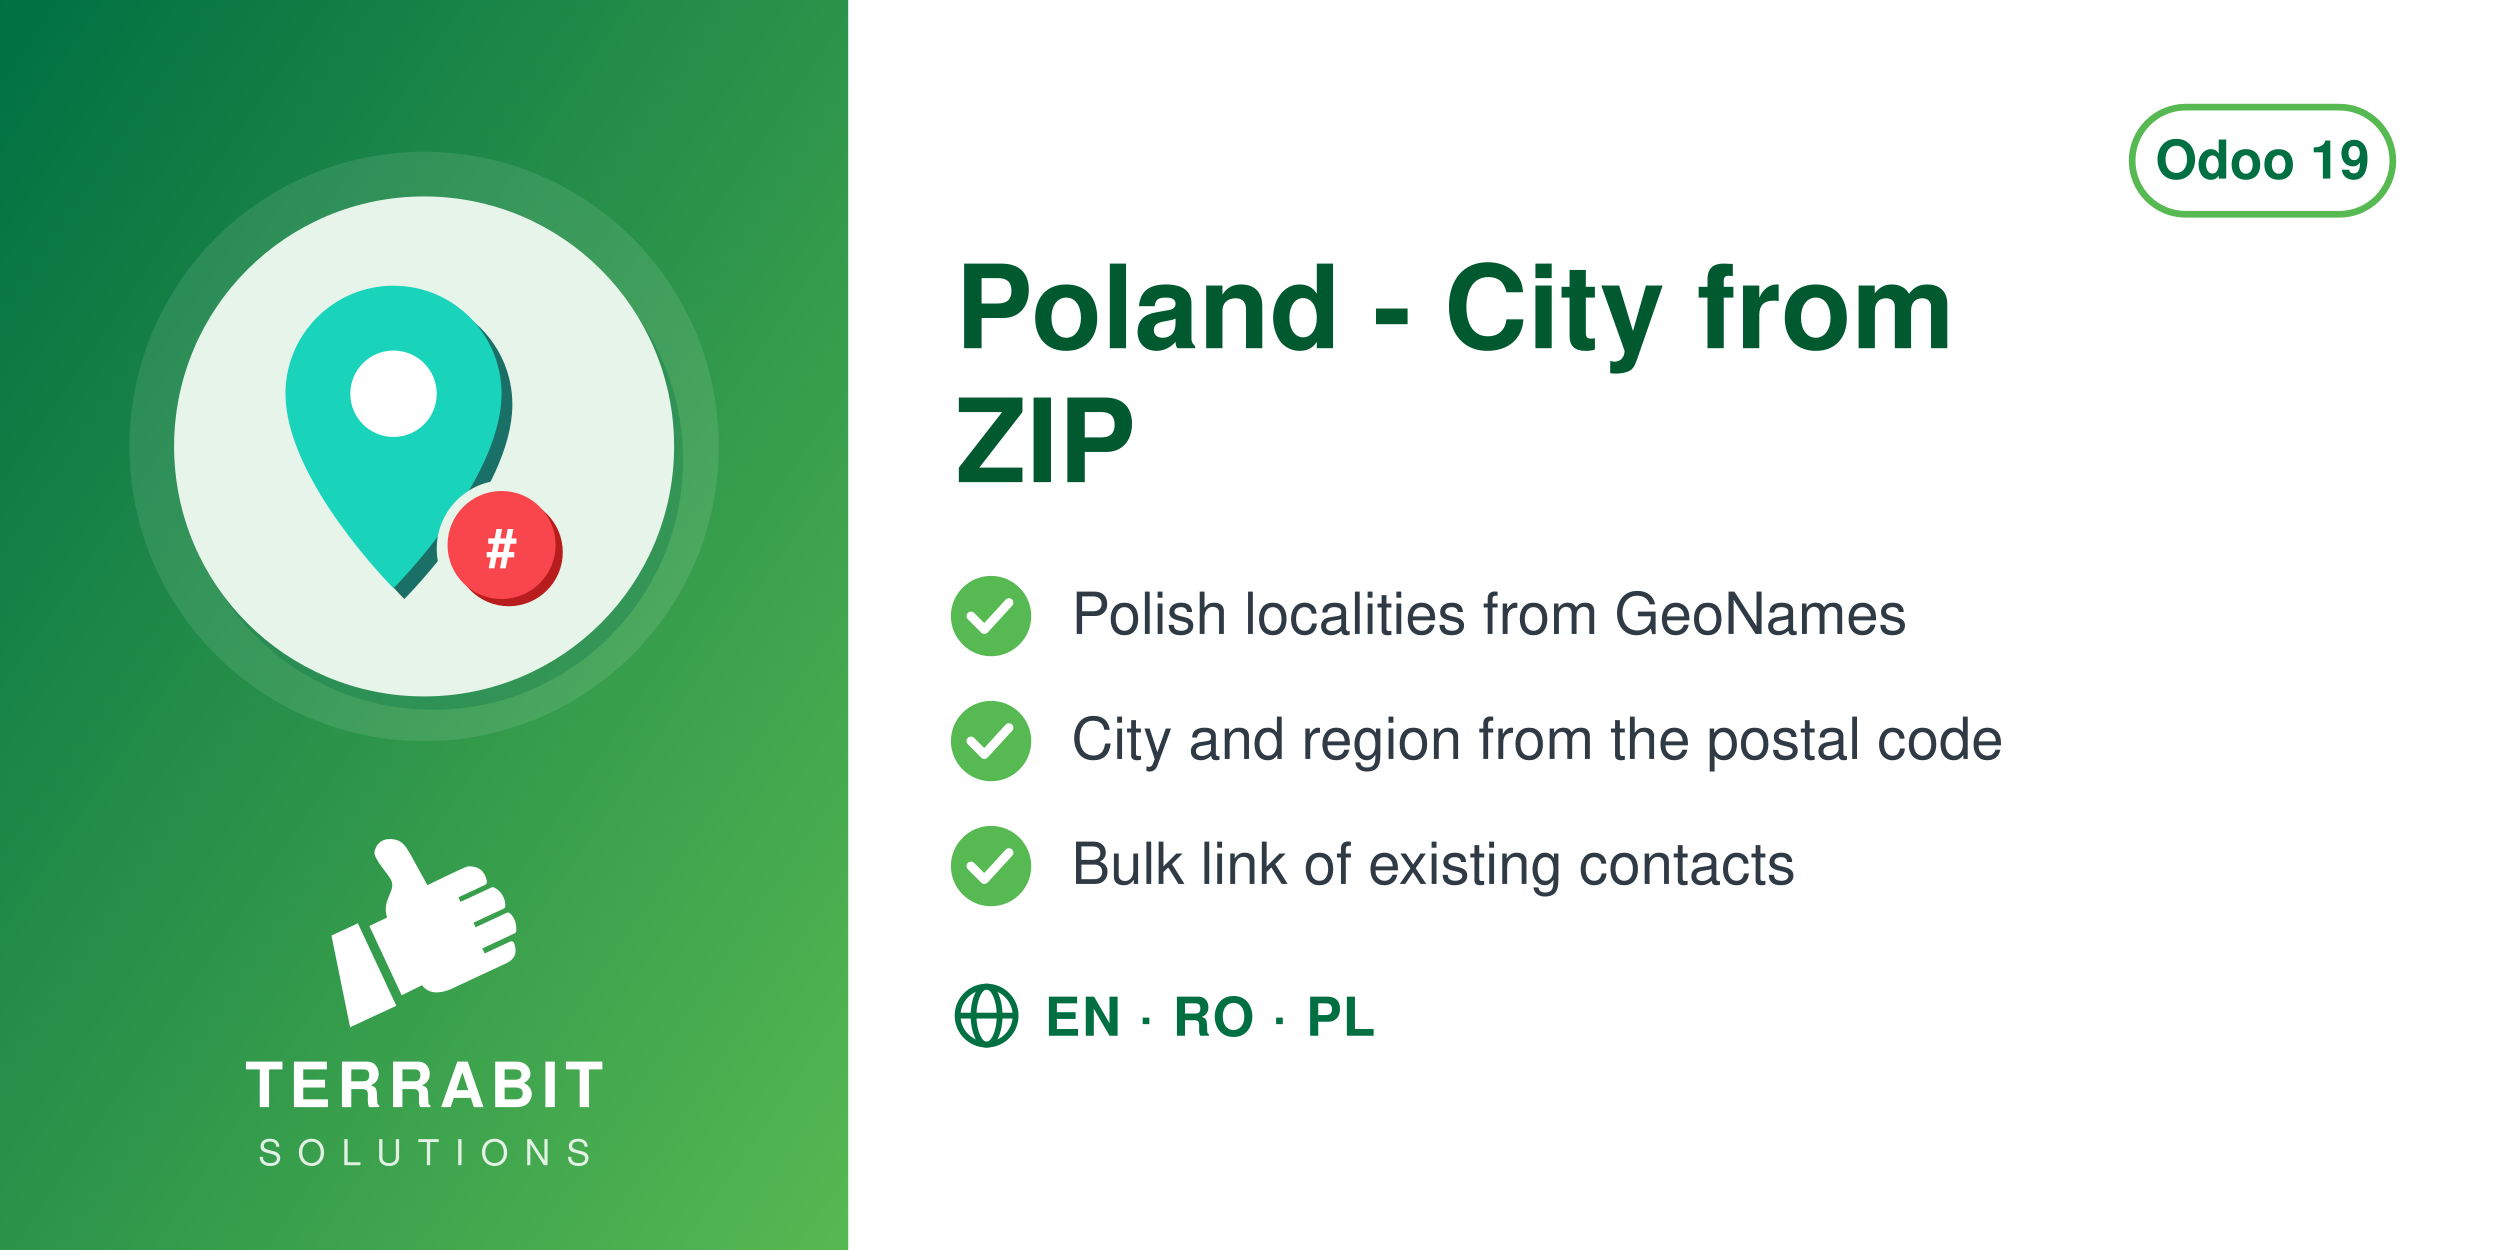
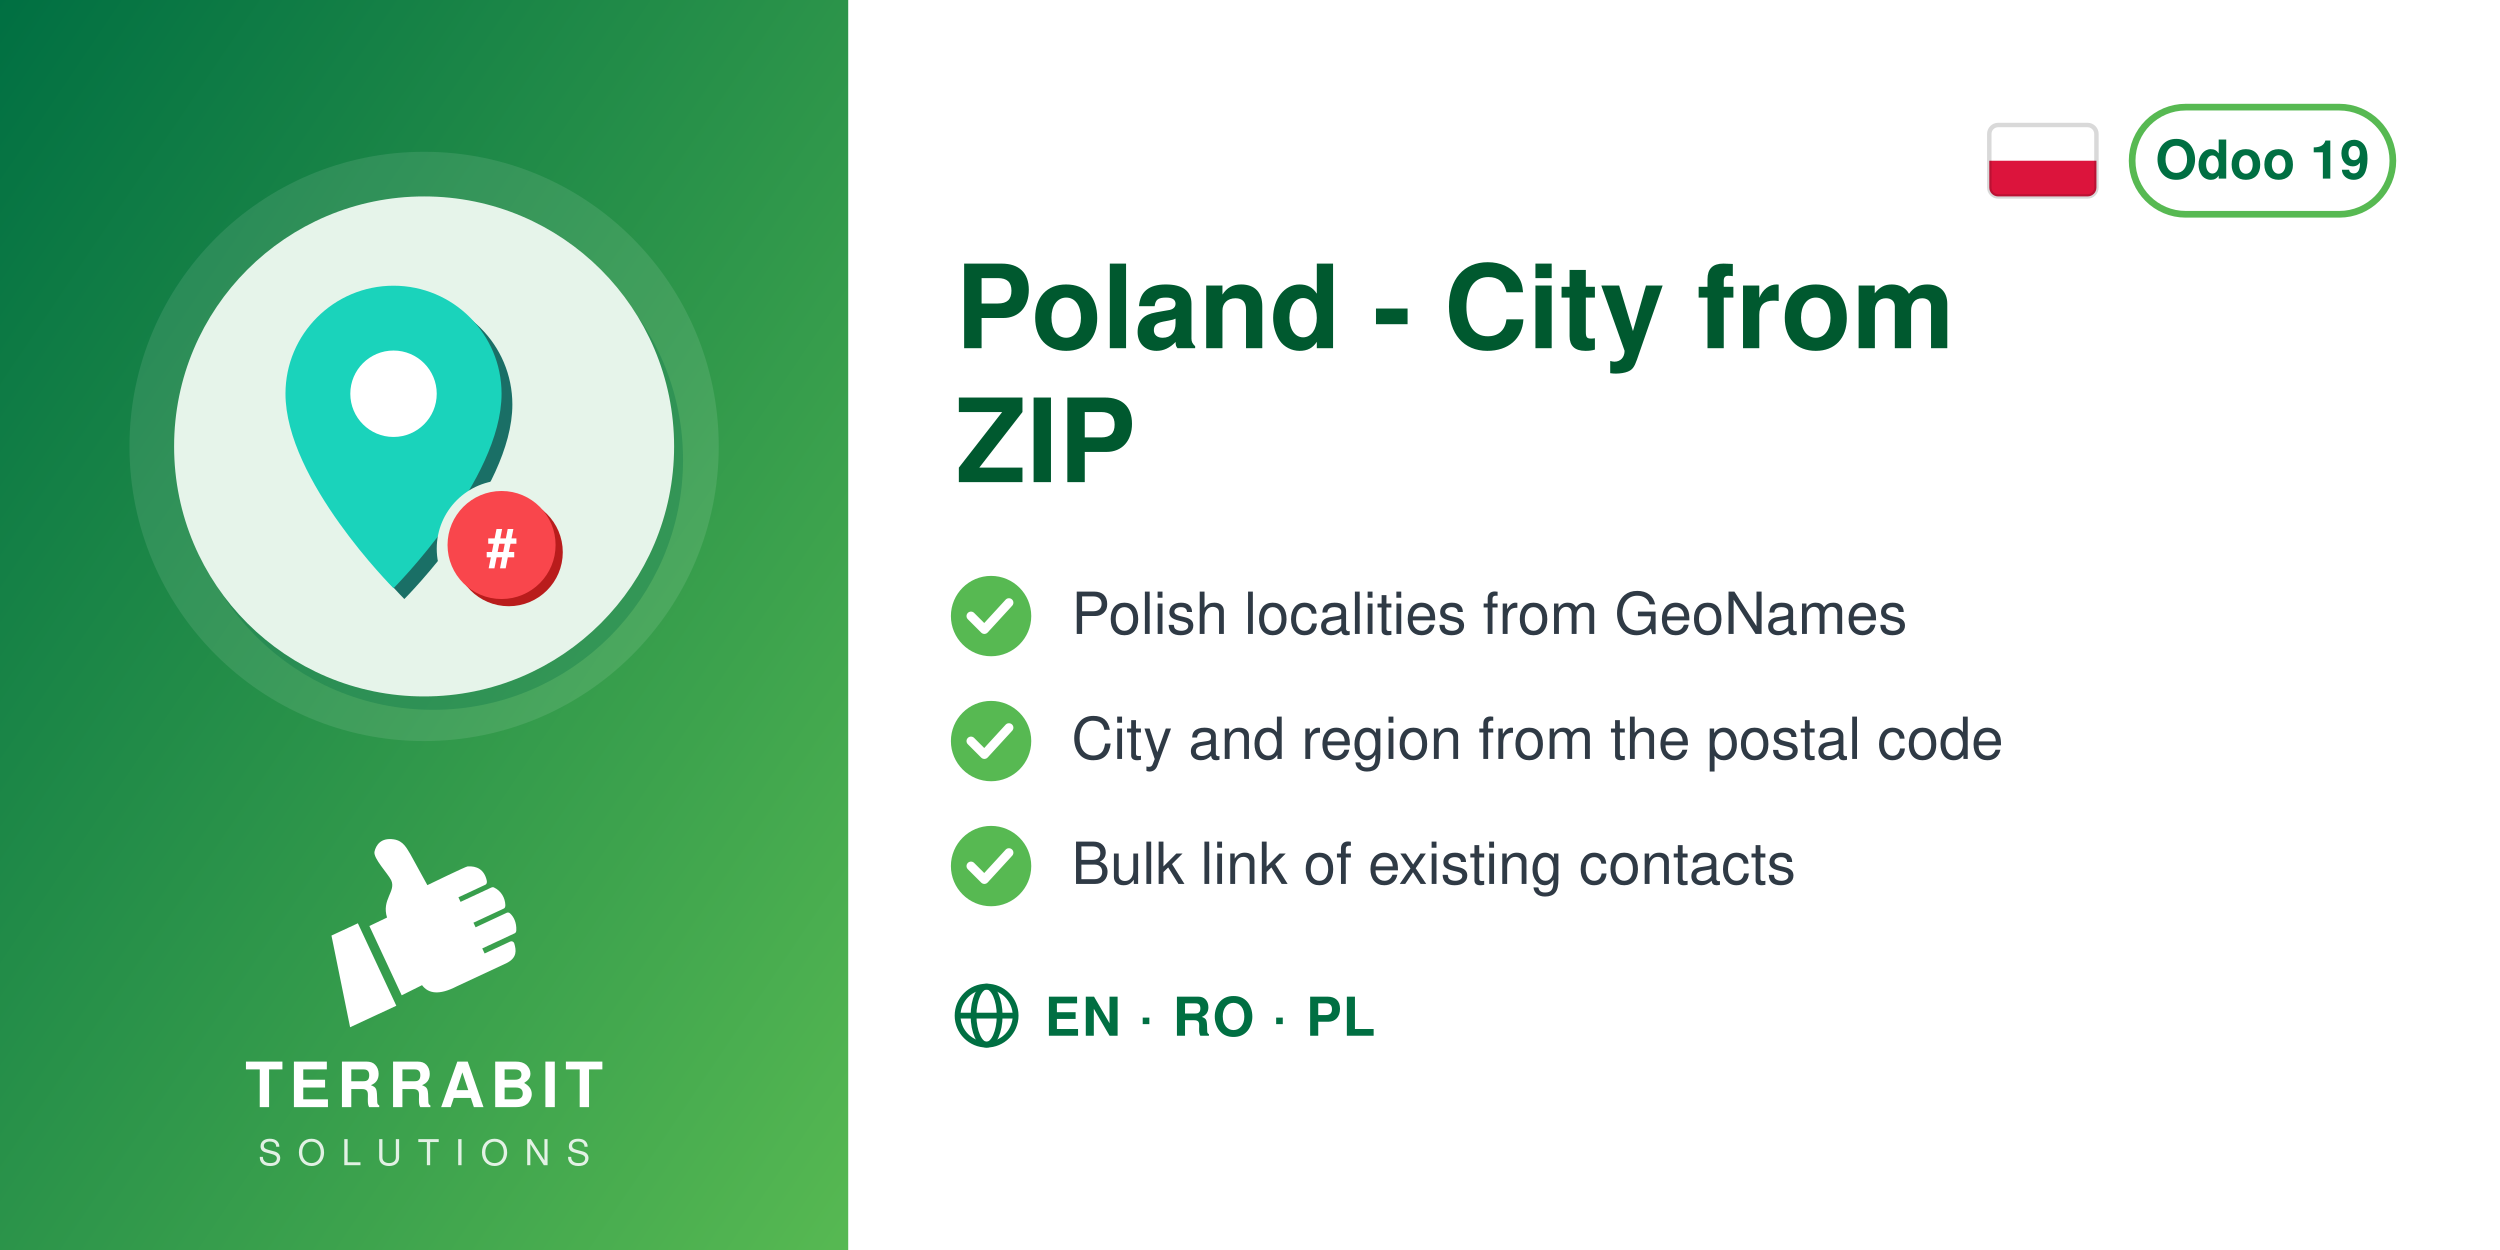
<svg xmlns="http://www.w3.org/2000/svg" width="560" height="280" viewBox="0 0 560 280">
  <defs>
    <linearGradient id="g" x1="0" y1="0" x2="1" y2="1">
      <stop offset="0" stop-color="#006F42" />
      <stop offset="1" stop-color="#57B952" />
    </linearGradient>
  </defs>
  <rect width="560" height="280" fill="#FFFFFF" />
  <rect width="190" height="280" fill="url(#g)" />
  <circle cx="95.0" cy="100" r="66" fill="white" opacity="0.10" />
  <circle cx="97.0" cy="103" r="56" fill="#006F42" opacity="0.30" />
  <circle cx="95.0" cy="100" r="56" fill="#E6F4EA" />
  <svg x="54.0" y="59.0" width="82" height="82" viewBox="0 0 100 100" preserveAspectRatio="xMidYMid meet">
    <g transform="translate(-3.61,2.16) scale(0.9838)">
      <defs>
        <mask id="mi-cut" maskUnits="userSpaceOnUse" x="-20" y="-20" width="140" height="140">
          <rect x="-20" y="-20" width="140" height="140" fill="#fff" />
          <circle cx="77" cy="77" r="19" fill="#000" />
        </mask>
      </defs>
      <g mask="url(#mi-cut)">
        <g transform="translate(3,3)" fill="#1A6F66">
          <path d="M46,4 a30,30 0 0 1 30,30 c0,24 -30,54 -30,54 c0,0 -30,-30 -30,-54 a30,30 0 0 1 30,-30z" />
        </g>
        <g fill="#1AD3BB">
          <path d="M46,4 a30,30 0 0 1 30,30 c0,24 -30,54 -30,54 c0,0 -30,-30 -30,-54 a30,30 0 0 1 30,-30z" />
        </g>
        <circle cx="46" cy="34" r="12" fill="#FFFFFF" />
      </g>
      <circle cx="78" cy="78" r="15" fill="#B91C1C" />
      <circle cx="76" cy="76" r="15" fill="#F9464C" />
      <text x="76" y="82" font-family="Helvetica, Arial, sans-serif" font-weight="bold" font-size="15" fill="#FFFFFF" text-anchor="middle">#</text>
    </g>
  </svg>
  <svg x="72.0" y="186" width="46" height="46" viewBox="4045 2535 3400 3400" preserveAspectRatio="xMidYMid meet">
    <path fill="#FFFFFF" d="M4648.32 4073.59l636.59 1365.17 -765.09 355.96 -308.63 -1517.87 437.13 -203.26zm725.61 1192.32l336.75 -167.88c105.65,140.85 282.69,170.72 576.82,18.8l819.92 -382.33c181.4,-90.13 164.26,-214.57 130.07,-328.43 -4.28,-14.25 -13.68,-24.81 -27.34,-30.7 -13.67,-5.89 -27.61,-5.11 -41.09,1.18l-422.32 196.93 -39.04 -83.72 538.07 -250.91c16.64,-7.76 24.7,-27.69 25.58,-46.04 6.48,-134.33 -44.36,-230.89 -105.84,-285.23 -15.2,-13.44 -35.71,-15.59 -54.12,-7l-513.92 239.64 -35.6 -76.34 506.31 -236.1c17.69,-8.25 22.52,-36.93 21.83,-56.45 -4.1,-117.31 -67.62,-232.74 -187.72,-290.66 -13.94,-6.72 -28.64,-6.36 -42.69,0.19l-511.21 238.38 -35.37 -75.86 448.98 -209.36c20.44,-9.53 25.81,-42.28 21.02,-64.32 -41.02,-189.07 -167.92,-247.8 -318.14,-237.87 -29.39,1.94 -589.86,273.16 -665.95,310.54l-281.84 -513.57c-59.06,-93.13 -112.7,-221.7 -276.47,-245.13 -211.24,-30.22 -291.56,94.38 -316.89,203.13 -25.32,108.75 223.84,365.99 276.05,473.69 85.52,184.27 -161.86,318.11 -68.41,617.99l-292.54 139.94 535.09 1147.51z" />
  </svg>
  <text x="95.0" y="248" text-anchor="middle" font-family="Helvetica,Arial,sans-serif" font-size="14" font-weight="800" letter-spacing="1.4" fill="white">TERRABIT</text>
  <text x="95.0" y="261" text-anchor="middle" font-family="Helvetica,Arial,sans-serif" font-size="8" font-weight="500" letter-spacing="3.6" fill="white" opacity="0.85">SOLUTIONS</text>
  <g>
    <rect x="477.6" y="24" width="58.4" height="24" rx="12" fill="none" stroke="#57B952" stroke-width="1.5" />
    <text x="506.8" y="40" text-anchor="middle" font-family="Helvetica,Arial,sans-serif" font-size="12" font-weight="700" fill="#006F42">Odoo 19</text>
  </g>
+   <g>
+     <clipPath id="flag-pl">
+       <rect x="445.6" y="28.0" width="24" height="16" rx="2" />
+     </clipPath>
+     <g clip-path="url(#flag-pl)">
+       <rect x="445.6" y="28.0" width="24" height="8.2" fill="#FFFFFF" />
+       <rect x="445.6" y="36.0" width="24" height="8.2" fill="#DC143C" />
+     </g>
+     <rect x="445.6" y="28.0" width="24" height="16" rx="2" fill="none" stroke="#000000" stroke-opacity="0.15" stroke-width="1" />
+   </g>
  <text x="214" y="78" font-family="Helvetica,Arial,sans-serif" font-size="26" font-weight="700" fill="#00592F">Poland - City from</text>
  <text x="214" y="108" font-family="Helvetica,Arial,sans-serif" font-size="26" font-weight="700" fill="#00592F">ZIP</text>
  <circle cx="222" cy="138" r="9" fill="#57B952" />
  <path d="M217.5 138 l3 3 l5.5 -6" fill="none" stroke="white" stroke-width="2" stroke-linecap="round" stroke-linejoin="round" />
  <text x="240" y="142" font-family="Helvetica,Arial,sans-serif" font-size="13" fill="#2F3A45">Polish localities from GeoNames</text>
  <circle cx="222" cy="166" r="9" fill="#57B952" />
  <path d="M217.5 166 l3 3 l5.5 -6" fill="none" stroke="white" stroke-width="2" stroke-linecap="round" stroke-linejoin="round" />
  <text x="240" y="170" font-family="Helvetica,Arial,sans-serif" font-size="13" fill="#2F3A45">City and region from the postal code</text>
  <circle cx="222" cy="194" r="9" fill="#57B952" />
  <path d="M217.5 194 l3 3 l5.5 -6" fill="none" stroke="white" stroke-width="2" stroke-linecap="round" stroke-linejoin="round" />
  <text x="240" y="198" font-family="Helvetica,Arial,sans-serif" font-size="13" fill="#2F3A45">Bulk link of existing contacts</text>
  <g fill="none" stroke="#006F42" stroke-width="1.3">
    <circle cx="221" cy="227.5" r="6.5" />
    <ellipse cx="221" cy="227.5" rx="2.925" ry="6.5" />
    <line x1="214.5" y1="227.5" x2="227.5" y2="227.5" />
  </g>
  <text x="234" y="232" font-family="Helvetica,Arial,sans-serif" font-size="12" font-weight="700" letter-spacing="0.4" fill="#006F42">EN · RO · PL</text>
</svg>
